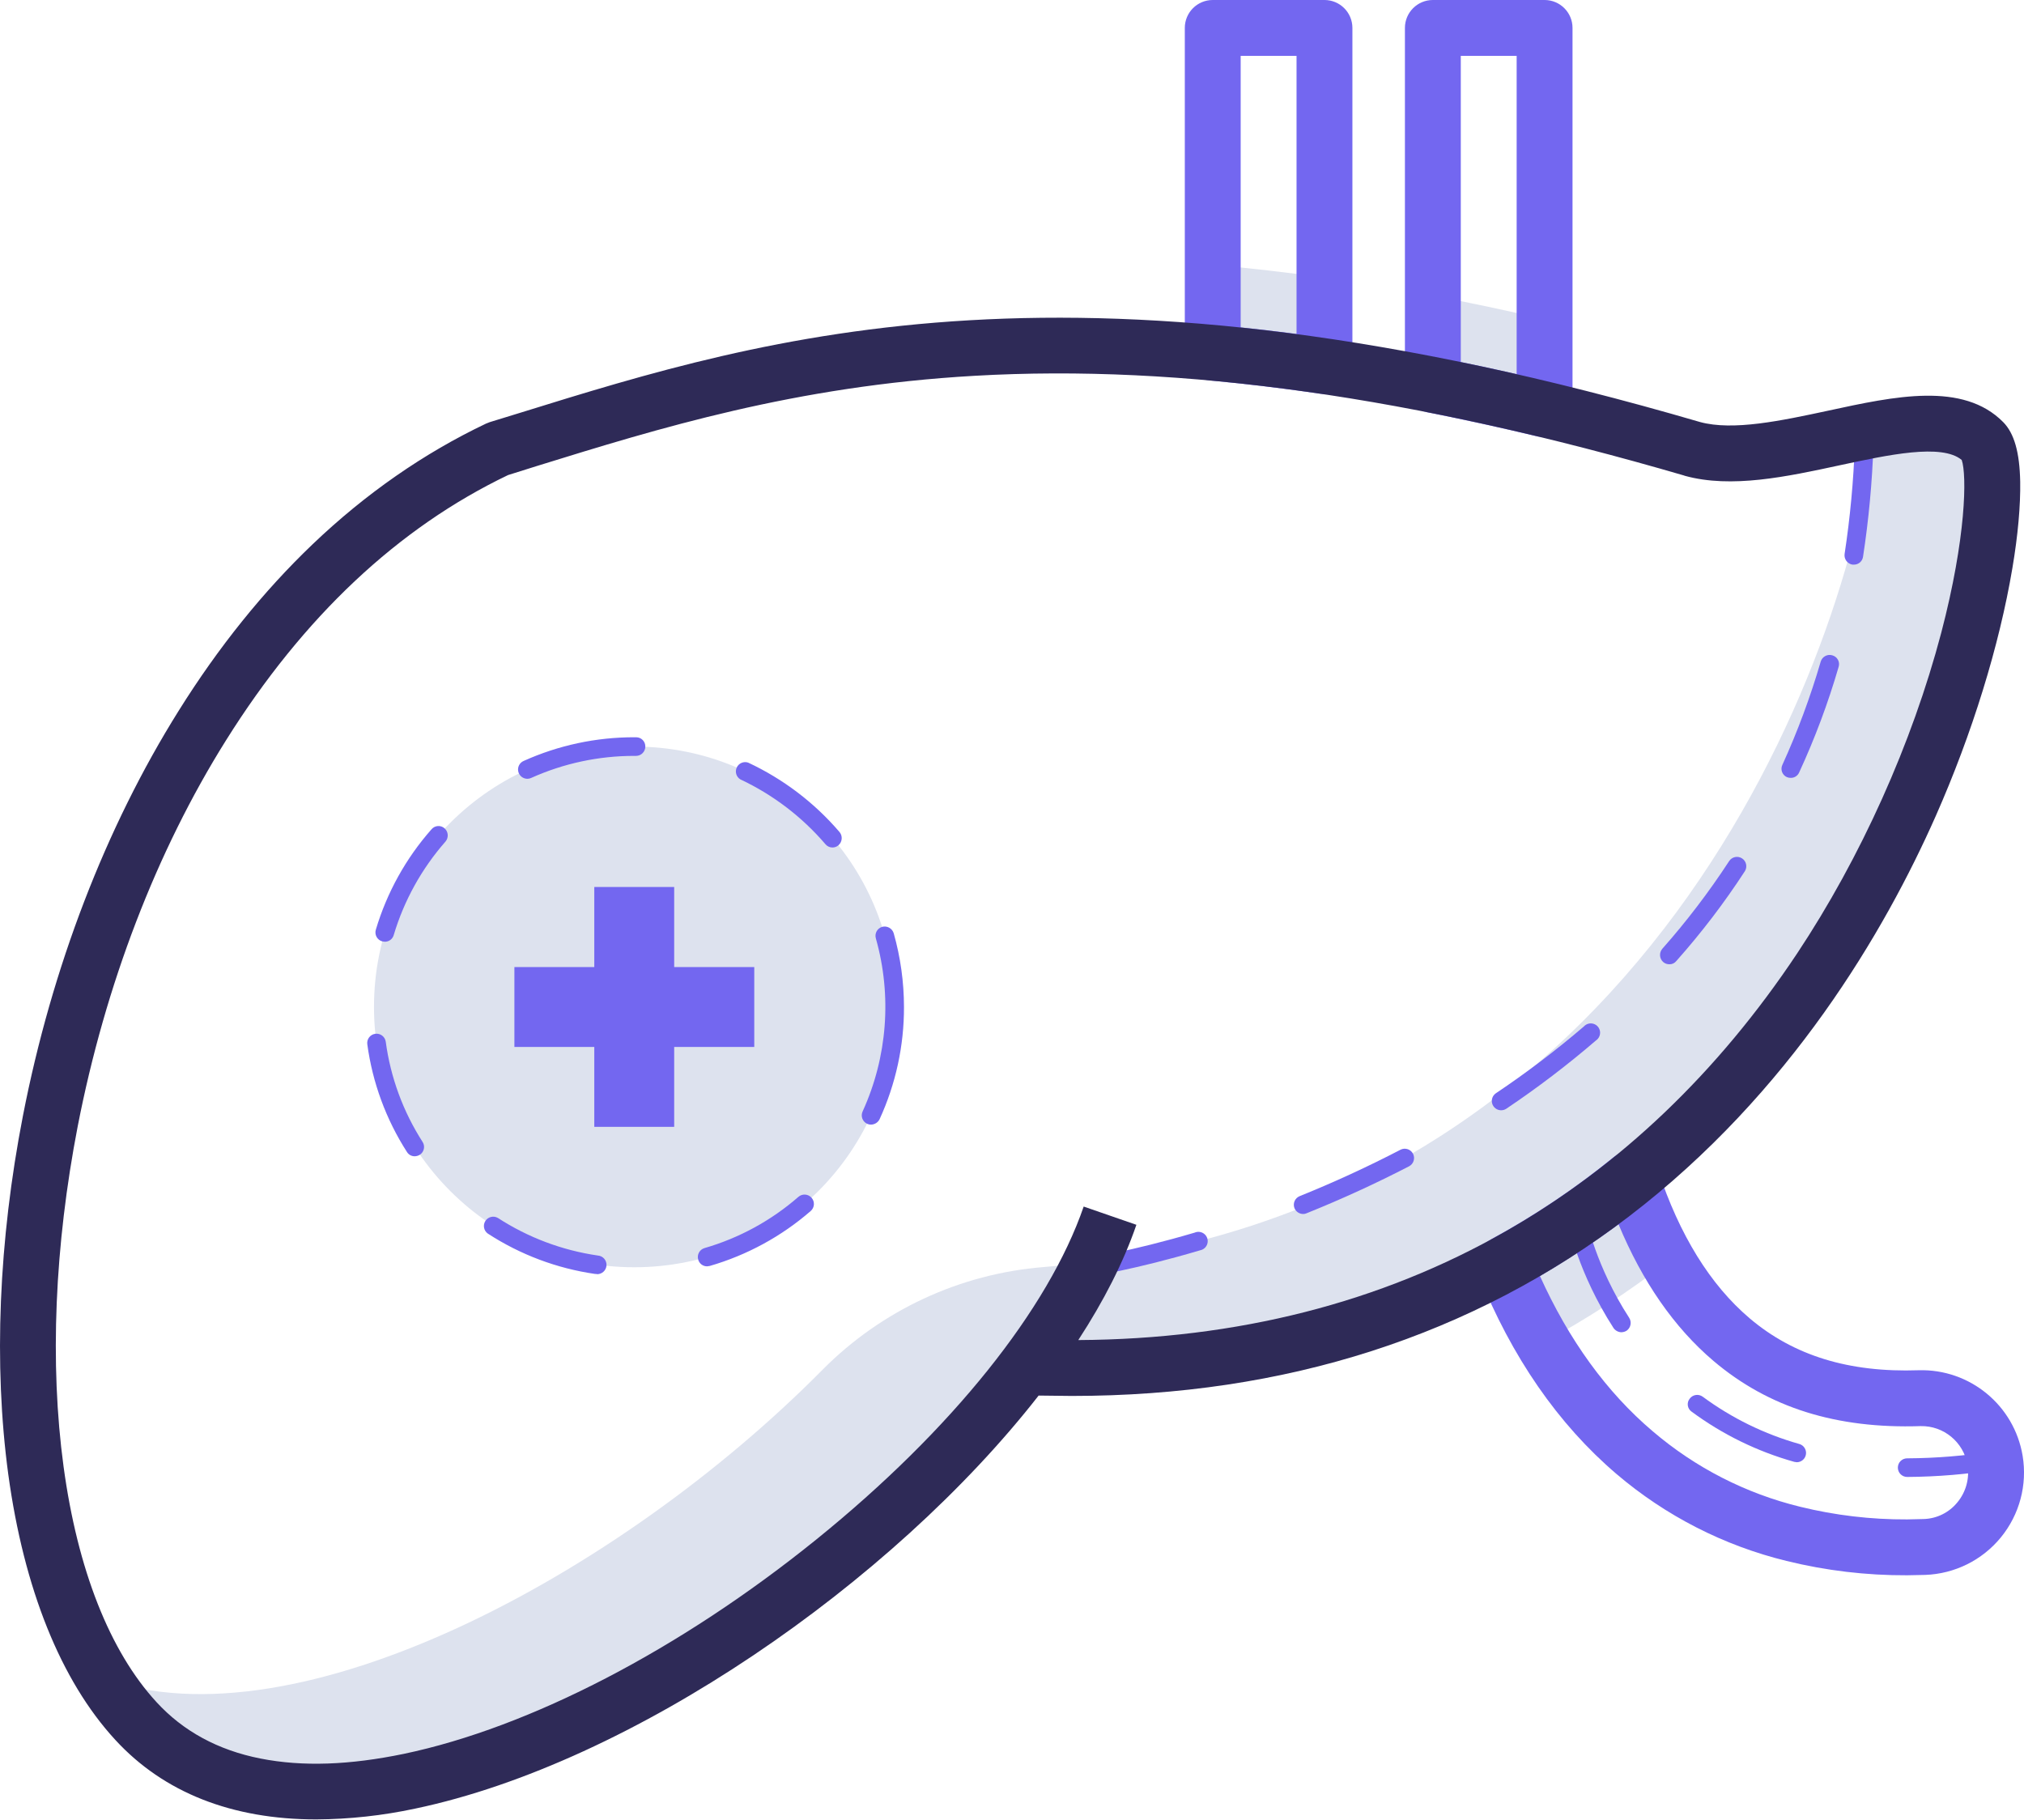
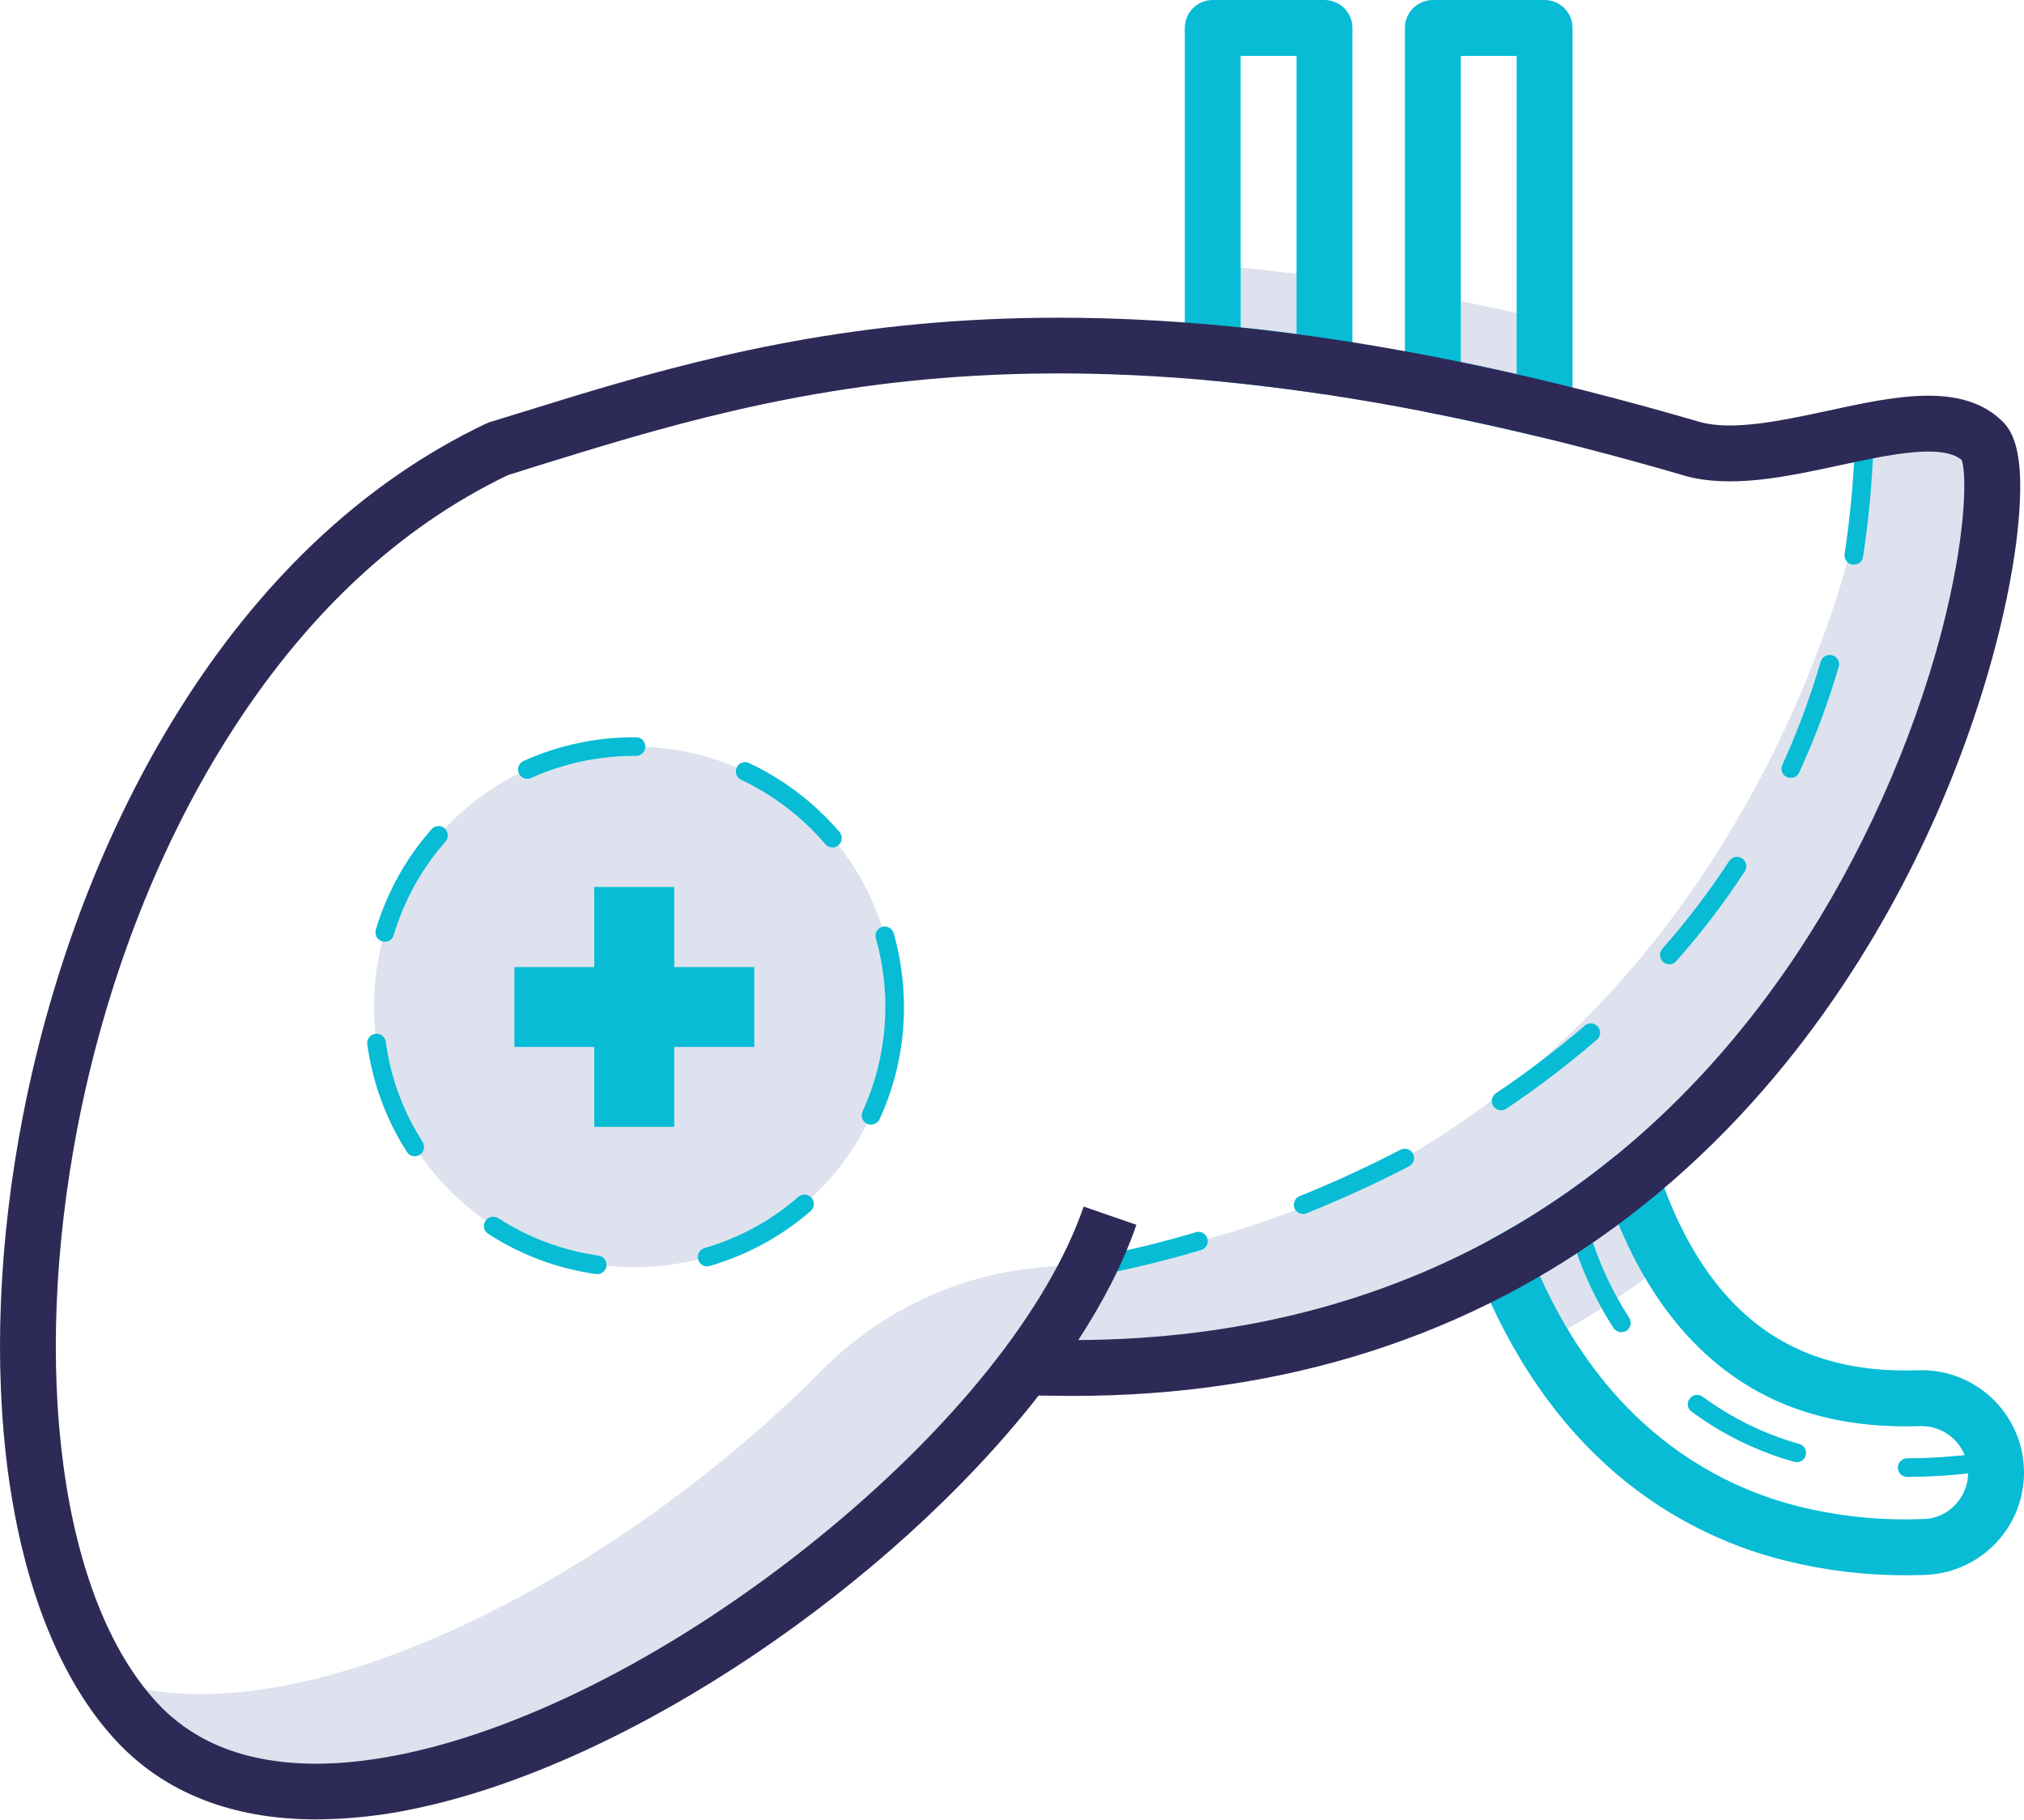
<svg xmlns="http://www.w3.org/2000/svg" viewBox="479.97 536.5 1086.87 977" data-name="Layer 3" id="Layer_3">
  <defs>
-     <style>.cls-1{fill:#dde2ee;}.cls-2{fill:#7367f0;}.cls-3{fill:#2e2a57;}</style>
+     <style>.cls-1{fill:#dde2ee;}.cls-2{fill:#07bcd4;}.cls-3{fill:#2e2a57;}</style>
  </defs>
  <path class="cls-1" d="M1356.1,1169.5a449,449,0,0,1-68.3,45.7,306.5,306.5,0,0,0,20.8,42.3,489.4,489.4,0,0,0,67-43.6A240.8,240.8,0,0,1,1356.1,1169.5Z" />
  <path class="cls-1" d="M1249.4,695.3v47.9c19.2,3.8,39.2,8.1,60,13.1V708Q1278.8,700.8,1249.4,695.3Z" />
  <path class="cls-1" d="M1131.2,678.7v47.2q28.6,2.6,60,7.2V685.6Q1160.6,681.3,1131.2,678.7Z" />
  <path class="cls-2" d="M1309.4,771.3a14.7,14.7,0,0,1-3.6-.4c-20.1-4.8-40.1-9.2-59.3-13a15,15,0,0,1-12.1-14.7V551.5a15,15,0,0,1,15-15h60a15,15,0,0,1,15,15V756.3a15.1,15.1,0,0,1-5.8,11.8A14.7,14.7,0,0,1,1309.4,771.3Zm-45-40.4c9.8,2,19.9,4.2,30,6.5V566.5h-30Z" />
  <path class="cls-2" d="M1191.2,748.1l-2.2-.2c-20.1-2.9-40-5.3-59.2-7.1a15,15,0,0,1-13.6-14.9V551.5a15,15,0,0,1,15-15h60a15,15,0,0,1,15,15V733.1a14.8,14.8,0,0,1-5.2,11.3A15.1,15.1,0,0,1,1191.2,748.1Zm-45-35.8c9.8,1,19.9,2.2,30,3.5V566.5h-30Z" />
  <path class="cls-1" d="M1545,773.8c-12.3-12.5-34-11.2-58.5-6.6-12.6,118.7-122.4,422.8-446.2,449.7A188.4,188.4,0,0,0,921.7,1272c-109.6,110.8-282.9,202.9-385.9,165.9a154.1,154.1,0,0,0,17.1,22.8c100.8,109.7,363.6-39.1,477.6-190.1C1483.1,1289.1,1573.7,802.9,1545,773.8Z" />
  <circle class="cls-1" cx="820.6" cy="1077.2" r="139.8" />
  <path class="cls-2" d="M800.3,1220.6h-.7a143.2,143.2,0,0,1-57.7-21.7,5,5,0,0,1,5.4-8.4,134,134,0,0,0,53.7,20.2,5,5,0,0,1-.7,10Zm59.4-4.1a4.9,4.9,0,0,1-4.8-3.6,5,5,0,0,1,3.4-6.2,132.9,132.9,0,0,0,50.4-27.5,5,5,0,0,1,6.6,7.6,143.6,143.6,0,0,1-54.2,29.5Zm-157-59.1a4.8,4.8,0,0,1-4.2-2.3,142.5,142.5,0,0,1-21.3-57.9,5,5,0,0,1,9.9-1.4,132.2,132.2,0,0,0,19.8,53.9,5,5,0,0,1-1.5,6.9A5.6,5.6,0,0,1,702.7,1157.4Zm245-17a4.5,4.5,0,0,1-2-.4,5,5,0,0,1-2.5-6.7,135.2,135.2,0,0,0,7.1-92.9,5,5,0,0,1,3.4-6.2,5.1,5.1,0,0,1,6.2,3.5,146,146,0,0,1,5.5,39.5,143.5,143.5,0,0,1-13.1,60.3A5.2,5.2,0,0,1,947.7,1140.4Zm-261.1-98.2-1.4-.2a5,5,0,0,1-3.4-6.3,143.2,143.2,0,0,1,29.9-53.9,4.9,4.9,0,0,1,7-.5,5.1,5.1,0,0,1,.5,7.1,134.2,134.2,0,0,0-27.8,50.2A4.9,4.9,0,0,1,686.6,1042.2ZM927,991.6a4.9,4.9,0,0,1-3.8-1.8A136.6,136.6,0,0,0,877.5,955a5,5,0,0,1,4.2-9,146,146,0,0,1,49.1,37.3,5.1,5.1,0,0,1-.6,7.1A4.9,4.9,0,0,1,927,991.6ZM763.3,954.7a5,5,0,0,1-2.1-9.6,144.1,144.1,0,0,1,59.4-12.7h1a4.9,4.9,0,0,1,4.9,5,5,5,0,0,1-5,5h-.9a134.7,134.7,0,0,0-55.3,11.8A4.6,4.6,0,0,1,763.3,954.7Z" />
  <polygon class="cls-2" points="842 1055.8 842 1012.8 799.1 1012.8 799.1 1055.8 756.2 1055.8 756.2 1098.7 799.1 1098.7 799.1 1141.6 842 1141.6 842 1098.7 885 1098.7 885 1055.8 842 1055.8" />
  <path class="cls-2" d="M1504.2,1329.6h-.1a5,5,0,0,1-5-5,5,5,0,0,1,5-5h.1a302.9,302.9,0,0,0,46.3-3.8,4.9,4.9,0,0,1,5.7,4.1,5,5,0,0,1-4.1,5.7A311.5,311.5,0,0,1,1504.2,1329.6Zm-59.3-7.9-1.4-.2a170.1,170.1,0,0,1-55.2-27,4.8,4.8,0,0,1-1-6.9,5,5,0,0,1,7-1.1,161,161,0,0,0,51.9,25.4,5,5,0,0,1-1.3,9.8Zm-94.3-69.8a5.3,5.3,0,0,1-4.2-2.3c-19-29.5-24.2-55.6-24.4-56.7a4.9,4.9,0,0,1,3.9-5.9,5.1,5.1,0,0,1,5.9,4c.1.4,5.1,25.5,23,53.1a5.1,5.1,0,0,1-1.4,7A5.7,5.7,0,0,1,1350.6,1251.9Z" />
  <path class="cls-2" d="M1064.3,1222a5,5,0,0,1-.7-9.9c.2,0,23.3-3.5,57.9-13.7a5,5,0,1,1,2.9,9.5c-35.4,10.5-58.4,13.9-59.4,14.1Zm115.4-33.6a5.1,5.1,0,0,1-4.6-3.1,5,5,0,0,1,2.8-6.5c18.6-7.5,36.8-15.9,54.1-24.9a5,5,0,1,1,4.6,8.9c-17.6,9.1-36.1,17.6-55,25.2A4.1,4.1,0,0,1,1179.7,1188.4Zm106.3-55.7a5,5,0,0,1-2.8-9.1,506.1,506.1,0,0,0,47.3-35.9,5,5,0,1,1,6.5,7.5,509.1,509.1,0,0,1-48.2,36.7A5,5,0,0,1,1286,1132.7Zm90.4-78.4a5,5,0,0,1-3.3-1.2,5.1,5.1,0,0,1-.5-7.1,404,404,0,0,0,35.9-47.1,5,5,0,0,1,8.4,5.5,404.1,404.1,0,0,1-36.8,48.2A4.5,4.5,0,0,1,1376.4,1054.3Zm65.2-100.1a5.2,5.2,0,0,1-2.1-.4,4.9,4.9,0,0,1-2.4-6.6,413.2,413.2,0,0,0,20.6-55.5,5,5,0,0,1,6.2-3.3,4.9,4.9,0,0,1,3.4,6.2,405.1,405.1,0,0,1-21.2,56.7A4.8,4.8,0,0,1,1441.6,954.2Zm33.9-114.5h-.8a5.1,5.1,0,0,1-4.2-5.7,510.9,510.9,0,0,0,5.5-59,5,5,0,1,1,10,.3,509.8,509.8,0,0,1-5.6,60.2A4.9,4.9,0,0,1,1475.5,839.7Z" />
  <path class="cls-2" d="M1504,1382.4a265.5,265.5,0,0,1-64.7-7.7A221.9,221.9,0,0,1,1348,1328c-31.3-26.7-56.3-62.8-74.1-107.2a15.1,15.1,0,0,1,6.8-18.8,423.8,423.8,0,0,0,65.9-44.2,15,15,0,0,1,23.7,7c11.5,34.9,28.1,61.7,49.2,79.6,23.7,20.1,53.4,29.2,90.8,27.9a55,55,0,0,1,55.8,45.9h0a55,55,0,0,1-52.3,64l-9.7.2Zm-197.1-160.7c15.5,34.3,35.8,62.4,60.6,83.4a191.8,191.8,0,0,0,79.1,40.5,235.8,235.8,0,0,0,57.4,6.8h.1l8.8-.2a24.2,24.2,0,0,0,18.2-9,25,25,0,0,0,5.4-20l14.8-2.5-14.8,2.5a25,25,0,0,0-25.2-20.9c-45.2,1.5-81.6-9.9-111.2-35-21.1-17.9-38.2-42.6-51-73.4A487.4,487.4,0,0,1,1306.9,1221.7Z" />
  <path class="cls-3" d="M649.8,1513.5c-45.2,0-81.9-14.4-107.9-42.7-29.3-31.8-49.1-81.2-57.5-142.7-7.9-58.6-5.2-125.2,7.9-192.5,15.5-79.6,44.4-154.8,83.6-217.4,21.3-34.1,45.5-64.2,72-89.5,28.5-27.2,59.8-48.9,93-64.7l2-.8,16.6-5.1c133.1-41.3,298.8-92.7,633.3,5,17.8,4.9,43.8-.7,69-6.1,35.5-7.7,72.3-15.7,93.9,6.2,5.9,6,8.8,16.2,9.1,32,.2,12.7-1.2,28.7-4.2,46.4-7,41.6-21.6,88.9-41.2,133.2-27.2,61.4-77.9,148.6-164.8,215-83.8,64-184.3,96.3-299.1,96.3l-17.8-.2c-78.6,100.7-218.4,197.4-334.8,221.8A261,261,0,0,1,649.8,1513.5Zm103-721.9c-59.1,28.3-110,76.2-151.5,142.5-37.3,59.5-64.8,131.2-79.6,207.2-12.4,64.2-15.1,127.4-7.6,182.7s24.8,99.2,49.9,126.5c14.3,15.6,33,25.8,55.8,30.3s48,3.5,77-2.5c67.8-14.2,148.5-56.1,221.5-115.1s124.6-123.7,143.6-178.8l28.3,9.8c-6.9,20.1-17.5,40.9-31.2,61.9,85.4-.5,162.4-20.1,229.5-58.4,61.3-35,113.9-85.2,156.5-149.2,34.2-51.5,61.7-112.7,77.4-172.2,13.4-51.1,13.8-84.7,11-92.8-10.7-9-39.7-2.7-65.3,2.8-28.7,6.2-58.4,12.6-83.4,5.7-.1,0-.2,0-.2-.1-145.3-42.4-270-60-381.2-53.6-96.5,5.5-170,28.3-234.9,48.4Zm780.4-8.8Z" />
</svg>
